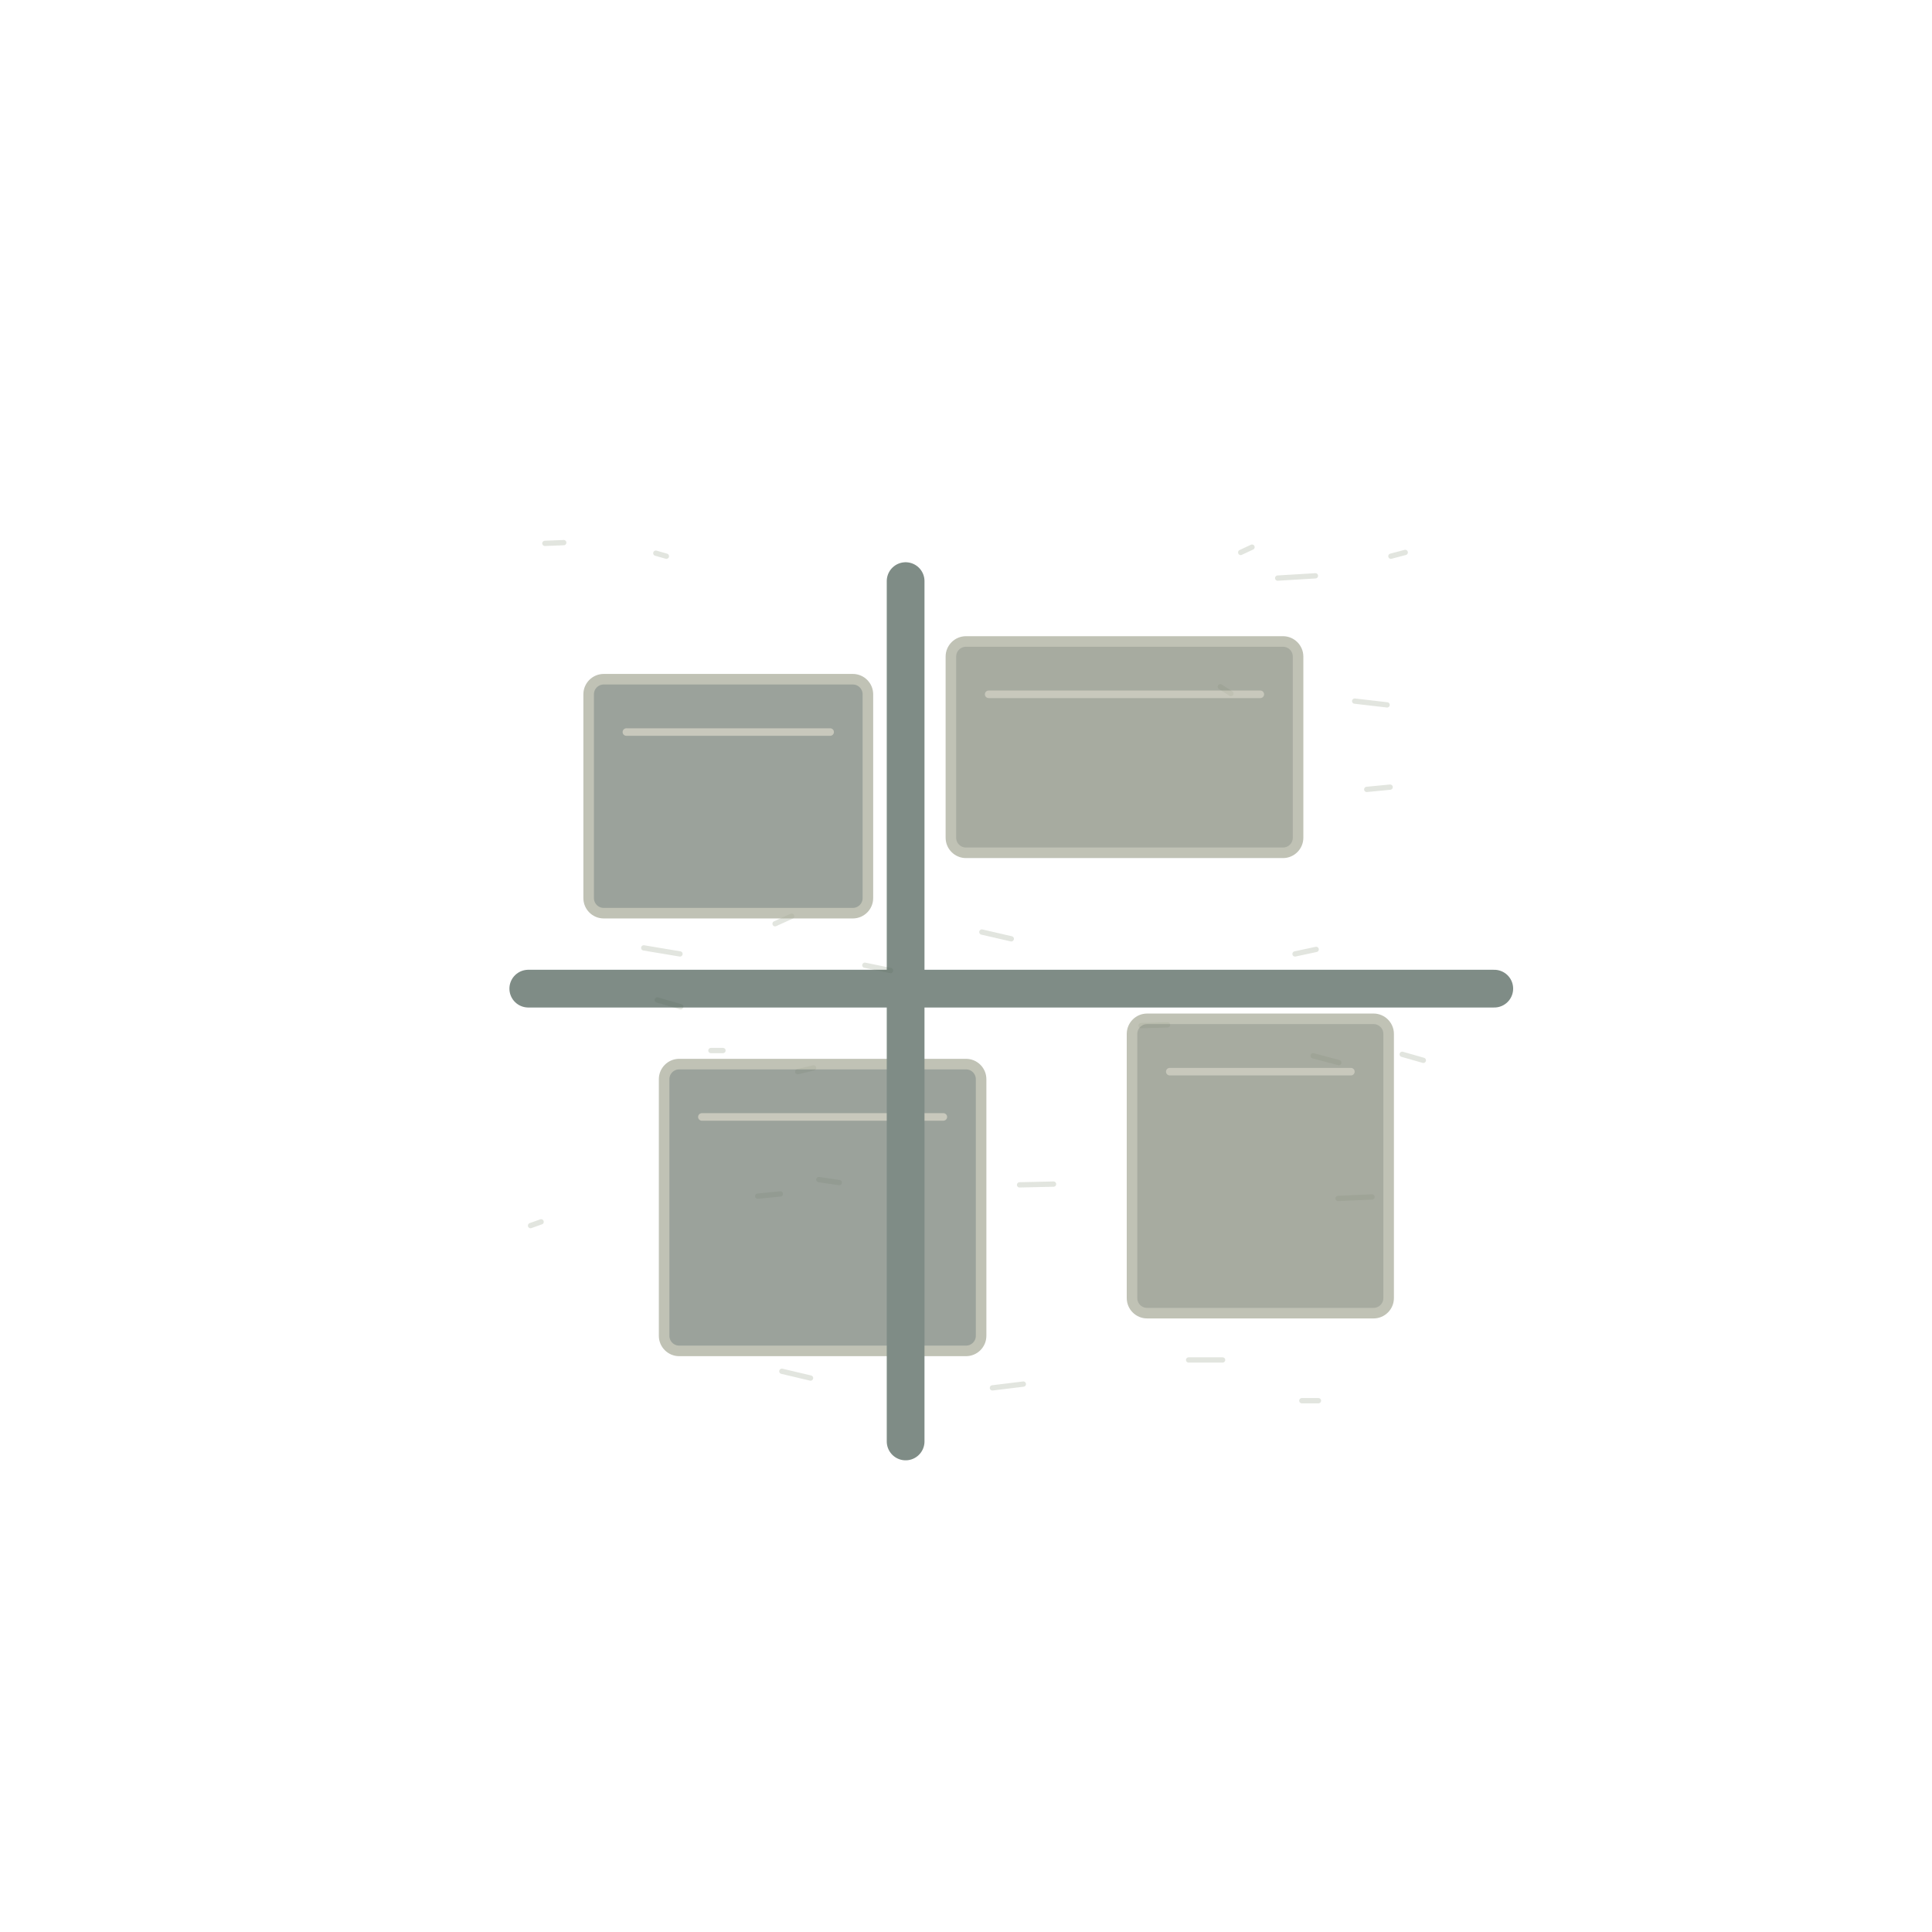
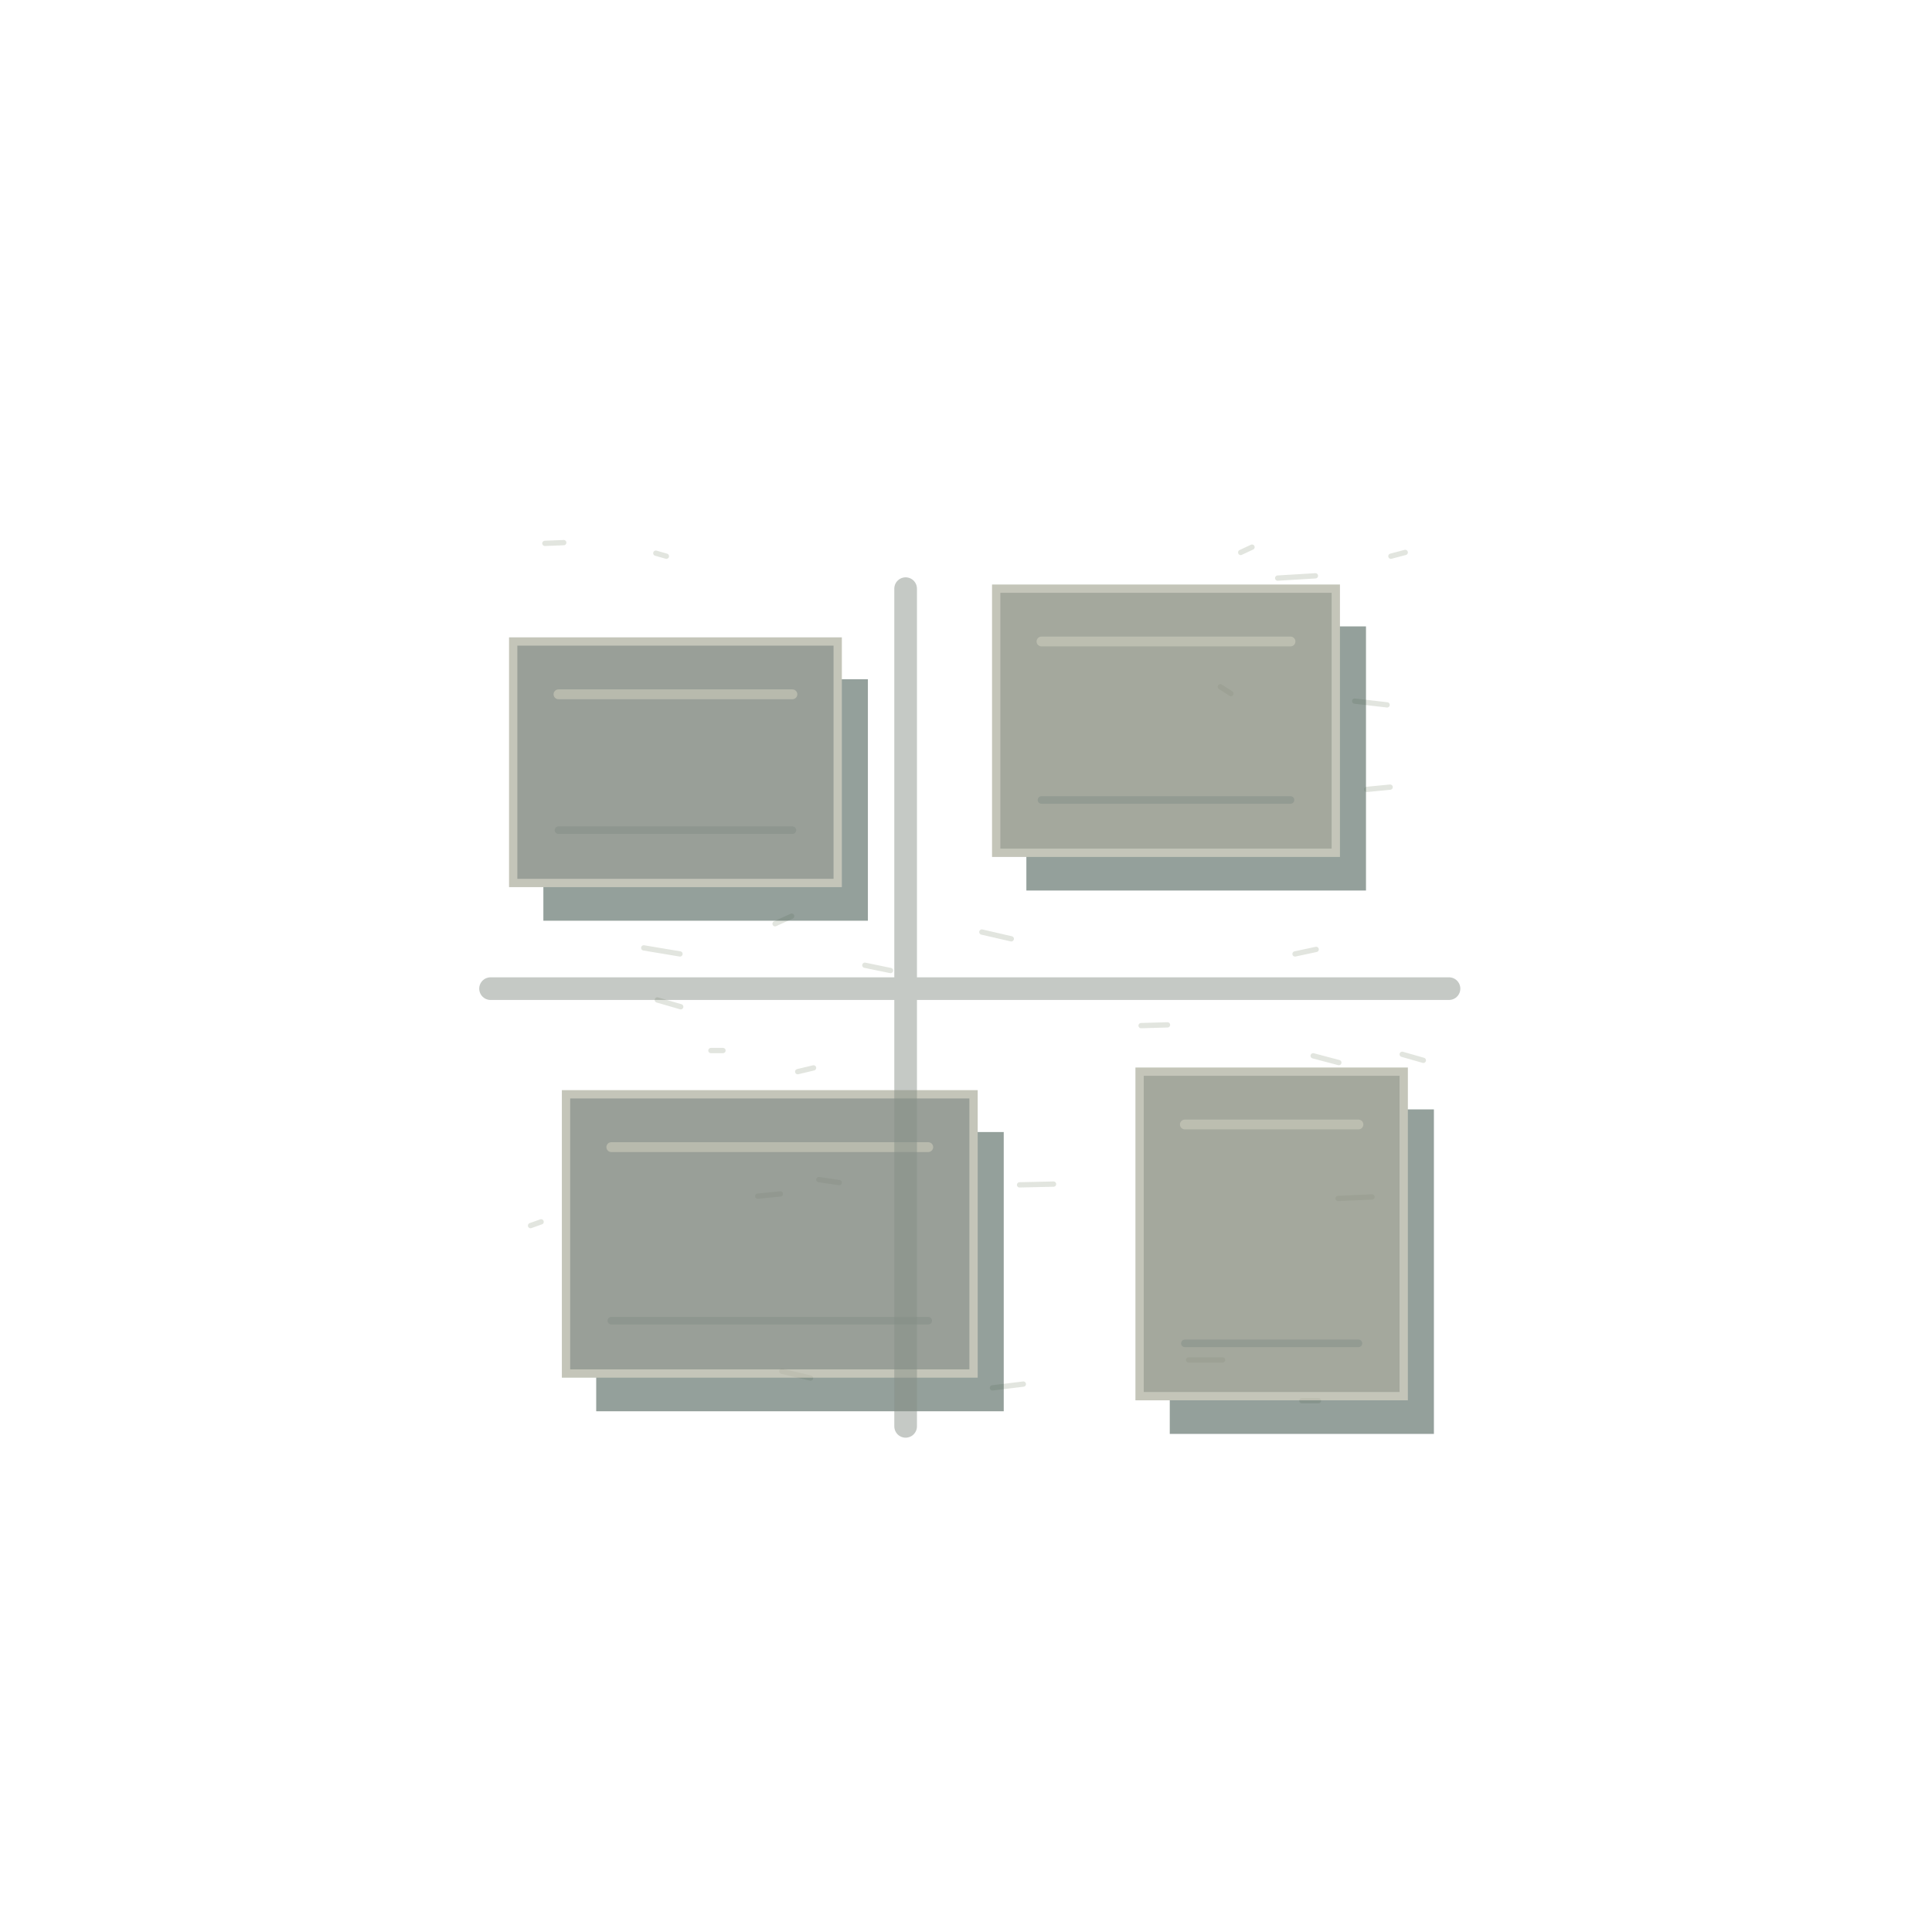
<svg xmlns="http://www.w3.org/2000/svg" viewBox="0 0 256 256" width="256" height="256" role="img" aria-label="urban terrain variant 1">
  <defs>
    <clipPath id="hex">
      <polygon points="128,0 238.851,64 238.851,192 128,256 17.149,192 17.149,64" />
    </clipPath>
  </defs>
  <g clip-path="url(#hex)">
    <path d="M131.5 183.9l4.1 -0.5" fill="none" stroke="#aab4a0" stroke-width="0.7" stroke-linejoin="round" stroke-linecap="round" opacity=".34" />
    <path d="M102.7 122.4l2.2 -1.0" fill="none" stroke="#aab4a0" stroke-width="0.7" stroke-linejoin="round" stroke-linecap="round" opacity=".34" />
    <path d="M130.1 123.5l3.9 0.9" fill="none" stroke="#aab4a0" stroke-width="0.7" stroke-linejoin="round" stroke-linecap="round" opacity=".34" />
    <path d="M103.6 181.7l3.8 0.9" fill="none" stroke="#aab4a0" stroke-width="0.7" stroke-linejoin="round" stroke-linecap="round" opacity=".34" />
    <path d="M151.2 135.9l3.5 -0.1" fill="none" stroke="#aab4a0" stroke-width="0.7" stroke-linejoin="round" stroke-linecap="round" opacity=".34" />
    <path d="M171.6 126.4l2.8 -0.6" fill="none" stroke="#aab4a0" stroke-width="0.7" stroke-linejoin="round" stroke-linecap="round" opacity=".34" />
    <path d="M70.3 162.4l1.4 -0.5" fill="none" stroke="#aab4a0" stroke-width="0.7" stroke-linejoin="round" stroke-linecap="round" opacity=".34" />
    <path d="M105.7 142.0l2.1 -0.5" fill="none" stroke="#aab4a0" stroke-width="0.7" stroke-linejoin="round" stroke-linecap="round" opacity=".34" />
    <path d="M86.9 73.3l1.4 0.4" fill="none" stroke="#aab4a0" stroke-width="0.7" stroke-linejoin="round" stroke-linecap="round" opacity=".34" />
    <path d="M135.1 157.0l4.5 -0.1" fill="none" stroke="#aab4a0" stroke-width="0.7" stroke-linejoin="round" stroke-linecap="round" opacity=".34" />
    <path d="M184.3 73.7l1.9 -0.5" fill="none" stroke="#aab4a0" stroke-width="0.7" stroke-linejoin="round" stroke-linecap="round" opacity=".34" />
    <path d="M179.5 92.9l4.3 0.5" fill="none" stroke="#aab4a0" stroke-width="0.7" stroke-linejoin="round" stroke-linecap="round" opacity=".34" />
    <path d="M177.3 158.8l4.5 -0.2" fill="none" stroke="#aab4a0" stroke-width="0.7" stroke-linejoin="round" stroke-linecap="round" opacity=".34" />
    <path d="M161.7 91.0l1.4 0.9" fill="none" stroke="#aab4a0" stroke-width="0.7" stroke-linejoin="round" stroke-linecap="round" opacity=".34" />
    <path d="M114.6 127.9l3.4 0.7" fill="none" stroke="#aab4a0" stroke-width="0.7" stroke-linejoin="round" stroke-linecap="round" opacity=".34" />
    <path d="M94.2 139.2l1.6 0.0" fill="none" stroke="#aab4a0" stroke-width="0.7" stroke-linejoin="round" stroke-linecap="round" opacity=".34" />
    <path d="M108.5 156.3l2.7 0.4" fill="none" stroke="#aab4a0" stroke-width="0.7" stroke-linejoin="round" stroke-linecap="round" opacity=".34" />
    <path d="M174.0 139.9l3.4 0.9" fill="none" stroke="#aab4a0" stroke-width="0.7" stroke-linejoin="round" stroke-linecap="round" opacity=".34" />
    <path d="M172.5 185.6l2.2 0.0" fill="none" stroke="#aab4a0" stroke-width="0.7" stroke-linejoin="round" stroke-linecap="round" opacity=".34" />
    <path d="M72.2 72.0l2.5 -0.1" fill="none" stroke="#aab4a0" stroke-width="0.7" stroke-linejoin="round" stroke-linecap="round" opacity=".34" />
    <path d="M181.1 104.6l3.1 -0.3" fill="none" stroke="#aab4a0" stroke-width="0.7" stroke-linejoin="round" stroke-linecap="round" opacity=".34" />
    <path d="M87.1 132.5l3.1 0.9" fill="none" stroke="#aab4a0" stroke-width="0.7" stroke-linejoin="round" stroke-linecap="round" opacity=".34" />
    <path d="M185.8 139.7l2.8 0.8" fill="none" stroke="#aab4a0" stroke-width="0.7" stroke-linejoin="round" stroke-linecap="round" opacity=".34" />
    <path d="M100.4 158.5l3.0 -0.3" fill="none" stroke="#aab4a0" stroke-width="0.7" stroke-linejoin="round" stroke-linecap="round" opacity=".34" />
    <path d="M157.5 180.2l4.5 0.0" fill="none" stroke="#aab4a0" stroke-width="0.7" stroke-linejoin="round" stroke-linecap="round" opacity=".34" />
    <path d="M164.4 73.2l1.5 -0.7" fill="none" stroke="#aab4a0" stroke-width="0.7" stroke-linejoin="round" stroke-linecap="round" opacity=".34" />
    <path d="M85.3 125.6l4.8 0.8" fill="none" stroke="#aab4a0" stroke-width="0.7" stroke-linejoin="round" stroke-linecap="round" opacity=".34" />
    <path d="M169.3 76.6l5.0 -0.3" fill="none" stroke="#aab4a0" stroke-width="0.7" stroke-linejoin="round" stroke-linecap="round" opacity=".34" />
-     <g opacity=".72">
-       <rect x="78" y="90" width="37" height="31" rx="2" fill="#747e74" stroke="#a7aa98" stroke-width="1.4" />
-       <path d="M83 97h27" fill="none" stroke="#b3b3a2" stroke-width="1" stroke-linejoin="round" stroke-linecap="round" />
-       <rect x="126" y="85" width="46" height="28" rx="2" fill="#858a7c" stroke="#a7aa98" stroke-width="1.4" />
-       <path d="M131 92h36" fill="none" stroke="#b3b3a2" stroke-width="1" stroke-linejoin="round" stroke-linecap="round" />
-       <rect x="88" y="141" width="42" height="38" rx="2" fill="#747e74" stroke="#a7aa98" stroke-width="1.4" />
-       <path d="M93 148h32" fill="none" stroke="#b3b3a2" stroke-width="1" stroke-linejoin="round" stroke-linecap="round" />
-       <rect x="150" y="135" width="34" height="39" rx="2" fill="#858a7c" stroke="#a7aa98" stroke-width="1.4" />
-       <path d="M155 142h24" fill="none" stroke="#b3b3a2" stroke-width="1" stroke-linejoin="round" stroke-linecap="round" />
-       <path d="M120 77v114m-50-60h128" fill="none" stroke="#4d6058" stroke-width="5" stroke-linejoin="round" stroke-linecap="round" />
+     <g transform="rotate(0 128 128)" opacity=".75">
+       <rect x="72" y="90" width="43" height="32" fill="#40554d" opacity=".75" />
+       <rect x="68" y="85" width="43" height="32" fill="#777f75" stroke="#b0b2a2" stroke-width="1.1" />
+       <path d="M74 92h31" fill="none" stroke="#c0bfa9" stroke-width="1.3" stroke-linejoin="round" stroke-linecap="round" opacity=".56" />
+       <path d="M74 110h31" fill="none" stroke="#5b6860" stroke-width="1" stroke-linejoin="round" stroke-linecap="round" opacity=".52" />
+       <rect x="136" y="83" width="45" height="35" fill="#40554d" opacity=".75" />
+       <rect x="132" y="78" width="45" height="35" fill="#858b7c" stroke="#b0b2a2" stroke-width="1.1" />
+       <path d="M138 85h33" fill="none" stroke="#c0bfa9" stroke-width="1.3" stroke-linejoin="round" stroke-linecap="round" opacity=".56" />
+       <path d="M138 106h33" fill="none" stroke="#5b6860" stroke-width="1" stroke-linejoin="round" stroke-linecap="round" opacity=".52" />
+       <rect x="79" y="150" width="54" height="37" fill="#40554d" opacity=".75" />
+       <rect x="75" y="145" width="54" height="37" fill="#777f75" stroke="#b0b2a2" stroke-width="1.1" />
+       <path d="M81 152h42" fill="none" stroke="#c0bfa9" stroke-width="1.3" stroke-linejoin="round" stroke-linecap="round" opacity=".56" />
+       <path d="M81 175h42" fill="none" stroke="#5b6860" stroke-width="1" stroke-linejoin="round" stroke-linecap="round" opacity=".52" />
+       <rect x="155" y="147" width="35" height="43" fill="#40554d" opacity=".75" />
+       <rect x="151" y="142" width="35" height="43" fill="#858b7c" stroke="#b0b2a2" stroke-width="1.1" />
+       <path d="M157 149h23" fill="none" stroke="#c0bfa9" stroke-width="1.3" stroke-linejoin="round" stroke-linecap="round" opacity=".56" />
+       <path d="M157 178h23" fill="none" stroke="#5b6860" stroke-width="1" stroke-linejoin="round" stroke-linecap="round" opacity=".52" />
+       <path d="M120 78v111M65 131h127" fill="none" stroke="#5b685d" stroke-width="3" stroke-linejoin="round" stroke-linecap="round" opacity=".48" />
    </g>
  </g>
</svg>
